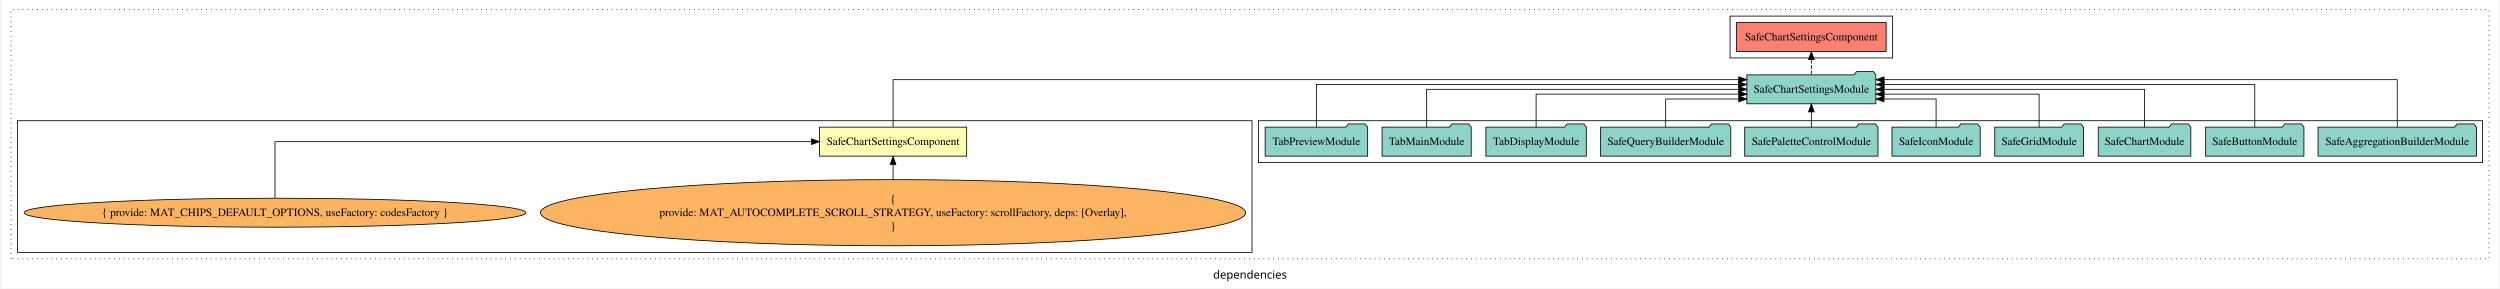
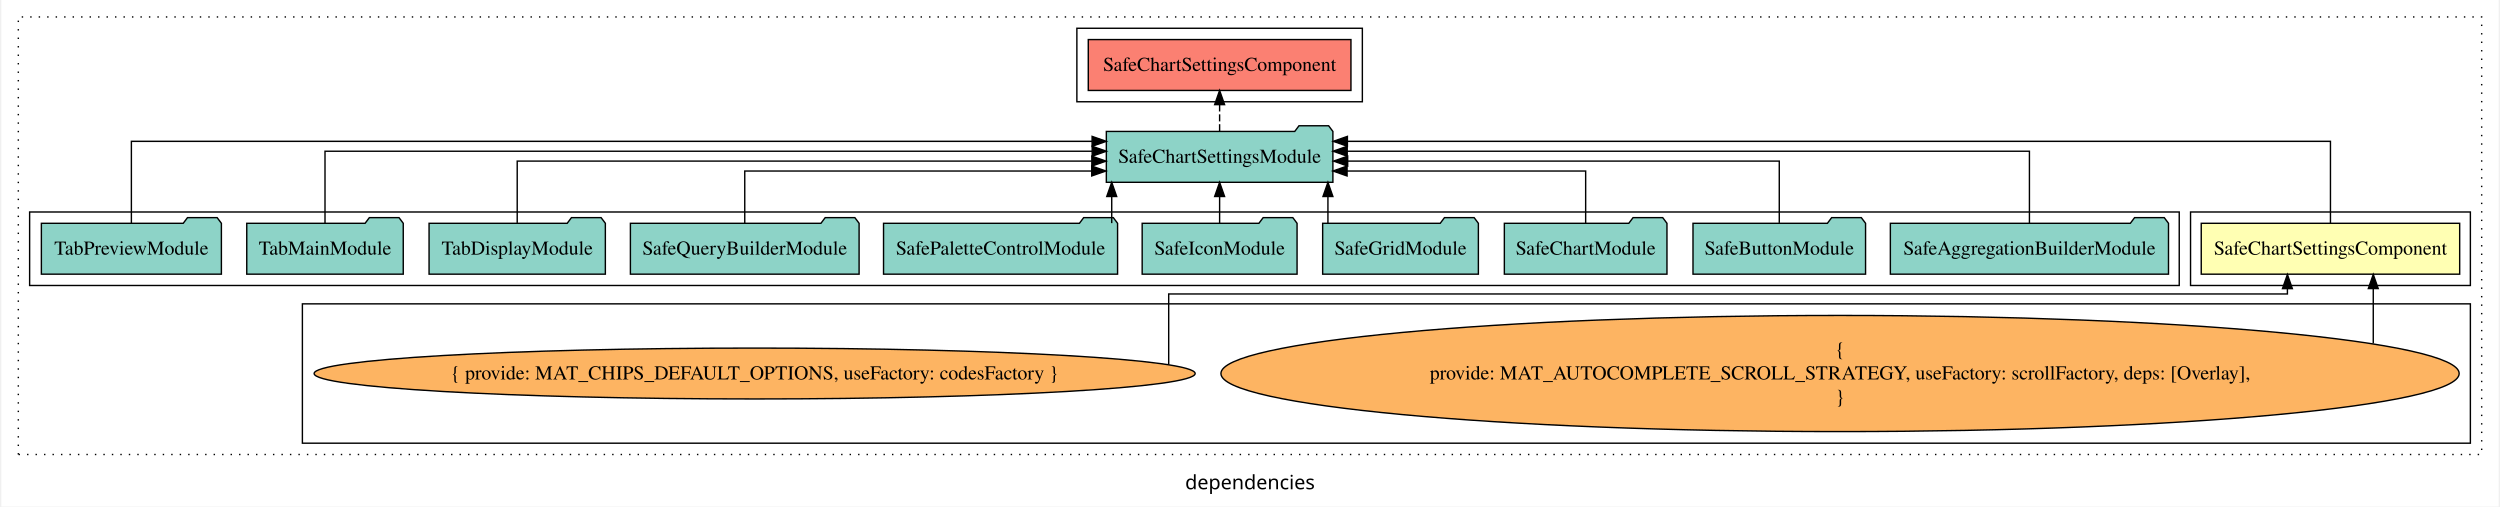
- <svg xmlns="http://www.w3.org/2000/svg" width="3103pt" height="358pt" viewBox="0.00 0.00 3103.00 358.39">
+ <svg xmlns="http://www.w3.org/2000/svg" width="1767pt" height="358pt" viewBox="0.00 0.00 1767.00 358.39">
  <g id="graph0" class="graph" transform="scale(1 1) rotate(0) translate(4 354.39)">
-     <polygon fill="white" stroke="transparent" points="-4,4 -4,-354.39 3099,-354.39 3099,4 -4,4" />
-     <text text-anchor="middle" x="1547.5" y="-8.2" font-family="sans-serif" font-size="14.00">dependencies</text>
+     <polygon fill="white" stroke="transparent" points="-4,4 -4,-354.39 1763,-354.39 1763,4 -4,4" />
+     <text text-anchor="middle" x="879.5" y="-8.2" font-family="sans-serif" font-size="14.00">dependencies</text>
    <g id="clust1" class="cluster">
-       <polygon fill="none" stroke="black" stroke-dasharray="1,5" points="8,-32.8 8,-342.39 3087,-342.39 3087,-32.8 8,-32.8" />
+       <polygon fill="none" stroke="black" stroke-dasharray="1,5" points="8,-32.8 8,-342.39 1751,-342.39 1751,-32.8 8,-32.8" />
+     </g>
+     <g id="clust2" class="cluster">
+       <polygon fill="none" stroke="black" points="1545,-152.39 1545,-204.39 1743,-204.39 1743,-152.39 1545,-152.39" />
+     </g>
+     <g id="clust3" class="cluster">
+       <polygon fill="none" stroke="black" points="209,-40.8 209,-139.39 1743,-139.39 1743,-40.8 209,-40.8" />
+     </g>
+     <g id="clust5" class="cluster">
+       <polygon fill="none" stroke="black" points="757,-282.39 757,-334.39 959,-334.39 959,-282.39 757,-282.39" />
    </g>
    <g id="clust4" class="cluster">
-       <polygon fill="none" stroke="black" points="1558,-152.39 1558,-204.39 3079,-204.39 3079,-152.39 1558,-152.39" />
-     </g>
-     <g id="clust3" class="cluster">
-       <polygon fill="none" stroke="black" points="16,-40.8 16,-204.39 1550,-204.39 1550,-40.8 16,-40.8" />
-     </g>
-     <g id="clust5" class="cluster">
-       <polygon fill="none" stroke="black" points="2144,-282.39 2144,-334.39 2346,-334.39 2346,-282.39 2144,-282.39" />
+       <polygon fill="none" stroke="black" points="16,-152.39 16,-204.39 1537,-204.39 1537,-152.39 16,-152.39" />
    </g>
    <g id="node1" class="node">
-       <polygon fill="#ffffb3" stroke="black" points="1195.43,-196.39 1012.57,-196.39 1012.57,-160.39 1195.43,-160.39 1195.43,-196.39" />
-       <text text-anchor="middle" x="1104" y="-174.19" font-family="Times,serif" font-size="14.00">SafeChartSettingsComponent</text>
+       <polygon fill="#ffffb3" stroke="black" points="1735.43,-196.39 1552.57,-196.39 1552.57,-160.39 1735.43,-160.39 1735.43,-196.39" />
+       <text text-anchor="middle" x="1644" y="-174.19" font-family="Times,serif" font-size="14.00">SafeChartSettingsComponent</text>
    </g>
    <g id="node2" class="node">
-       <polygon fill="#8dd3c7" stroke="black" points="2325.15,-261.39 2322.15,-265.39 2301.15,-265.39 2298.15,-261.39 2164.85,-261.39 2164.85,-225.39 2325.15,-225.39 2325.15,-261.39" />
-       <text text-anchor="middle" x="2245" y="-239.19" font-family="Times,serif" font-size="14.00">SafeChartSettingsModule</text>
+       <polygon fill="#8dd3c7" stroke="black" points="938.15,-261.39 935.15,-265.39 914.15,-265.39 911.15,-261.39 777.85,-261.39 777.85,-225.39 938.15,-225.39 938.15,-261.39" />
+       <text text-anchor="middle" x="858" y="-239.19" font-family="Times,serif" font-size="14.00">SafeChartSettingsModule</text>
    </g>
    <g id="edge1" class="edge">
-       <path fill="none" stroke="black" d="M1104,-196.64C1104,-219.41 1104,-255.39 1104,-255.39 1104,-255.39 2154.77,-255.39 2154.77,-255.39" />
-       <polygon fill="black" stroke="black" points="2154.77,-258.89 2164.77,-255.39 2154.77,-251.89 2154.77,-258.89" />
+       <path fill="none" stroke="black" d="M1644,-196.4C1644,-218.88 1644,-254.39 1644,-254.39 1644,-254.39 948.42,-254.39 948.42,-254.39" />
+       <polygon fill="black" stroke="black" points="948.42,-250.89 938.42,-254.39 948.42,-257.89 948.42,-250.89" />
    </g>
    <g id="node15" class="node">
-       <polygon fill="#fb8072" stroke="black" points="2337.93,-326.39 2152.07,-326.39 2152.07,-290.39 2337.93,-290.39 2337.93,-326.39" />
-       <text text-anchor="middle" x="2245" y="-304.19" font-family="Times,serif" font-size="14.00">SafeChartSettingsComponent </text>
+       <polygon fill="#fb8072" stroke="black" points="950.93,-326.39 765.07,-326.39 765.07,-290.39 950.93,-290.39 950.93,-326.39" />
+       <text text-anchor="middle" x="858" y="-304.19" font-family="Times,serif" font-size="14.00">SafeChartSettingsComponent </text>
    </g>
    <g id="edge14" class="edge">
-       <path fill="none" stroke="black" stroke-dasharray="5,2" d="M2245,-261.5C2245,-261.5 2245,-280.38 2245,-280.38" />
-       <polygon fill="black" stroke="black" points="2241.5,-280.38 2245,-290.38 2248.5,-280.38 2241.5,-280.38" />
+       <path fill="none" stroke="black" stroke-dasharray="5,2" d="M858,-261.5C858,-261.5 858,-280.38 858,-280.38" />
+       <polygon fill="black" stroke="black" points="854.5,-280.38 858,-290.38 861.5,-280.38 854.5,-280.38" />
    </g>
    <g id="node3" class="node">
-       <ellipse fill="#fdb462" stroke="black" cx="1104" cy="-90.1" rx="438.07" ry="41.09" />
-       <text text-anchor="middle" x="1104" y="-102.7" font-family="Times,serif" font-size="14.00">{</text>
-       <text text-anchor="middle" x="1104" y="-85.9" font-family="Times,serif" font-size="14.00">    provide: MAT_AUTOCOMPLETE_SCROLL_STRATEGY, useFactory: scrollFactory, deps: [Overlay],</text>
-       <text text-anchor="middle" x="1104" y="-69.1" font-family="Times,serif" font-size="14.00">}</text>
+       <ellipse fill="#fdb462" stroke="black" cx="1297" cy="-90.1" rx="438.07" ry="41.09" />
+       <text text-anchor="middle" x="1297" y="-102.7" font-family="Times,serif" font-size="14.00">{</text>
+       <text text-anchor="middle" x="1297" y="-85.9" font-family="Times,serif" font-size="14.00">    provide: MAT_AUTOCOMPLETE_SCROLL_STRATEGY, useFactory: scrollFactory, deps: [Overlay],</text>
+       <text text-anchor="middle" x="1297" y="-69.1" font-family="Times,serif" font-size="14.00">}</text>
    </g>
    <g id="edge2" class="edge">
-       <path fill="none" stroke="black" d="M1104,-131.4C1104,-131.4 1104,-150.06 1104,-150.06" />
-       <polygon fill="black" stroke="black" points="1100.5,-150.06 1104,-160.06 1107.5,-150.06 1100.5,-150.06" />
+       <path fill="none" stroke="black" d="M1674.29,-111.47C1674.29,-111.47 1674.29,-150.2 1674.29,-150.2" />
+       <polygon fill="black" stroke="black" points="1670.79,-150.2 1674.29,-160.2 1677.79,-150.2 1670.79,-150.2" />
    </g>
    <g id="node4" class="node">
-       <ellipse fill="#fdb462" stroke="black" cx="336" cy="-90.1" rx="311.7" ry="18" />
-       <text text-anchor="middle" x="336" y="-85.9" font-family="Times,serif" font-size="14.00">{ provide: MAT_CHIPS_DEFAULT_OPTIONS, useFactory: codesFactory }</text>
+       <ellipse fill="#fdb462" stroke="black" cx="529" cy="-90.1" rx="311.7" ry="18" />
+       <text text-anchor="middle" x="529" y="-85.9" font-family="Times,serif" font-size="14.00">{ provide: MAT_CHIPS_DEFAULT_OPTIONS, useFactory: codesFactory }</text>
    </g>
    <g id="edge3" class="edge">
-       <path fill="none" stroke="black" d="M336,-108.39C336,-134.25 336,-178.39 336,-178.39 336,-178.39 1002.5,-178.39 1002.5,-178.39" />
-       <polygon fill="black" stroke="black" points="1002.5,-181.89 1012.5,-178.39 1002.5,-174.89 1002.5,-181.89" />
+       <path fill="none" stroke="black" d="M821.97,-96.55C821.97,-111.34 821.97,-146.39 821.97,-146.39 821.97,-146.39 1613.54,-146.39 1613.54,-146.39 1613.54,-146.39 1613.54,-150.15 1613.54,-150.15" />
+       <polygon fill="black" stroke="black" points="1610.04,-150.15 1613.54,-160.15 1617.04,-150.15 1610.04,-150.15" />
    </g>
    <g id="node5" class="node">
-       <polygon fill="#8dd3c7" stroke="black" points="3071.4,-196.39 3068.4,-200.39 3047.4,-200.39 3044.4,-196.39 2874.6,-196.39 2874.6,-160.39 3071.4,-160.39 3071.4,-196.39" />
-       <text text-anchor="middle" x="2973" y="-174.19" font-family="Times,serif" font-size="14.00">SafeAggregationBuilderModule</text>
+       <polygon fill="#8dd3c7" stroke="black" points="1529.4,-196.39 1526.4,-200.39 1505.4,-200.39 1502.4,-196.39 1332.6,-196.39 1332.6,-160.39 1529.4,-160.39 1529.4,-196.39" />
+       <text text-anchor="middle" x="1431" y="-174.19" font-family="Times,serif" font-size="14.00">SafeAggregationBuilderModule</text>
    </g>
    <g id="edge4" class="edge">
-       <path fill="none" stroke="black" d="M2973,-196.64C2973,-219.41 2973,-255.39 2973,-255.39 2973,-255.39 2335.34,-255.39 2335.34,-255.39" />
-       <polygon fill="black" stroke="black" points="2335.34,-251.89 2325.34,-255.39 2335.34,-258.89 2335.34,-251.89" />
+       <path fill="none" stroke="black" d="M1431,-196.52C1431,-216.96 1431,-247.39 1431,-247.39 1431,-247.39 948.28,-247.39 948.28,-247.39" />
+       <polygon fill="black" stroke="black" points="948.28,-243.89 938.28,-247.39 948.28,-250.89 948.28,-243.89" />
    </g>
    <g id="node6" class="node">
-       <polygon fill="#8dd3c7" stroke="black" points="2857.05,-196.39 2854.05,-200.39 2833.05,-200.39 2830.05,-196.39 2734.95,-196.39 2734.95,-160.39 2857.05,-160.39 2857.05,-196.39" />
-       <text text-anchor="middle" x="2796" y="-174.19" font-family="Times,serif" font-size="14.00">SafeButtonModule</text>
+       <polygon fill="#8dd3c7" stroke="black" points="1315.05,-196.39 1312.05,-200.39 1291.05,-200.39 1288.05,-196.39 1192.95,-196.39 1192.95,-160.39 1315.05,-160.39 1315.05,-196.39" />
+       <text text-anchor="middle" x="1254" y="-174.19" font-family="Times,serif" font-size="14.00">SafeButtonModule</text>
    </g>
    <g id="edge5" class="edge">
-       <path fill="none" stroke="black" d="M2796,-196.67C2796,-217.71 2796,-249.39 2796,-249.39 2796,-249.39 2335.41,-249.39 2335.41,-249.39" />
-       <polygon fill="black" stroke="black" points="2335.42,-245.89 2325.41,-249.39 2335.41,-252.89 2335.42,-245.89" />
+       <path fill="none" stroke="black" d="M1254,-196.66C1254,-214.95 1254,-240.39 1254,-240.39 1254,-240.39 948.61,-240.39 948.61,-240.39" />
+       <polygon fill="black" stroke="black" points="948.61,-236.89 938.61,-240.39 948.61,-243.89 948.61,-236.89" />
    </g>
    <g id="node7" class="node">
-       <polygon fill="#8dd3c7" stroke="black" points="2716.53,-196.39 2713.53,-200.39 2692.53,-200.39 2689.53,-196.39 2601.47,-196.39 2601.47,-160.39 2716.53,-160.39 2716.53,-196.39" />
-       <text text-anchor="middle" x="2659" y="-174.19" font-family="Times,serif" font-size="14.00">SafeChartModule</text>
+       <polygon fill="#8dd3c7" stroke="black" points="1174.53,-196.39 1171.53,-200.39 1150.53,-200.39 1147.53,-196.39 1059.47,-196.39 1059.47,-160.39 1174.53,-160.39 1174.53,-196.39" />
+       <text text-anchor="middle" x="1117" y="-174.19" font-family="Times,serif" font-size="14.00">SafeChartModule</text>
    </g>
    <g id="edge6" class="edge">
-       <path fill="none" stroke="black" d="M2659,-196.5C2659,-215.73 2659,-243.39 2659,-243.39 2659,-243.39 2335.31,-243.39 2335.31,-243.39" />
-       <polygon fill="black" stroke="black" points="2335.31,-239.89 2325.31,-243.39 2335.31,-246.89 2335.31,-239.89" />
+       <path fill="none" stroke="black" d="M1117,-196.4C1117,-212.44 1117,-233.39 1117,-233.39 1117,-233.39 948.18,-233.39 948.18,-233.39" />
+       <polygon fill="black" stroke="black" points="948.18,-229.89 938.18,-233.39 948.18,-236.89 948.18,-229.89" />
    </g>
    <g id="node8" class="node">
-       <polygon fill="#8dd3c7" stroke="black" points="2583.09,-196.39 2580.09,-200.39 2559.09,-200.39 2556.09,-196.39 2472.91,-196.39 2472.91,-160.39 2583.09,-160.39 2583.09,-196.39" />
-       <text text-anchor="middle" x="2528" y="-174.19" font-family="Times,serif" font-size="14.00">SafeGridModule</text>
+       <polygon fill="#8dd3c7" stroke="black" points="1041.09,-196.39 1038.09,-200.39 1017.09,-200.39 1014.09,-196.39 930.91,-196.39 930.91,-160.39 1041.09,-160.39 1041.09,-196.39" />
+       <text text-anchor="middle" x="986" y="-174.19" font-family="Times,serif" font-size="14.00">SafeGridModule</text>
    </g>
    <g id="edge7" class="edge">
-       <path fill="none" stroke="black" d="M2528,-196.41C2528,-213.76 2528,-237.39 2528,-237.39 2528,-237.39 2335.34,-237.39 2335.34,-237.39" />
-       <polygon fill="black" stroke="black" points="2335.34,-233.89 2325.34,-237.39 2335.34,-240.89 2335.34,-233.89" />
+       <path fill="none" stroke="black" d="M934.64,-196.5C934.64,-196.5 934.64,-215.38 934.64,-215.38" />
+       <polygon fill="black" stroke="black" points="931.14,-215.38 934.64,-225.38 938.14,-215.38 931.14,-215.38" />
    </g>
    <g id="node9" class="node">
-       <polygon fill="#8dd3c7" stroke="black" points="2454.8,-196.39 2451.8,-200.39 2430.8,-200.39 2427.8,-196.39 2345.2,-196.39 2345.2,-160.39 2454.8,-160.39 2454.8,-196.39" />
-       <text text-anchor="middle" x="2400" y="-174.19" font-family="Times,serif" font-size="14.00">SafeIconModule</text>
+       <polygon fill="#8dd3c7" stroke="black" points="912.8,-196.39 909.8,-200.39 888.8,-200.39 885.8,-196.39 803.2,-196.39 803.2,-160.39 912.8,-160.39 912.8,-196.39" />
+       <text text-anchor="middle" x="858" y="-174.19" font-family="Times,serif" font-size="14.00">SafeIconModule</text>
    </g>
    <g id="edge8" class="edge">
-       <path fill="none" stroke="black" d="M2400,-196.63C2400,-211.96 2400,-231.39 2400,-231.39 2400,-231.39 2335.22,-231.39 2335.22,-231.39" />
-       <polygon fill="black" stroke="black" points="2335.22,-227.89 2325.22,-231.39 2335.22,-234.89 2335.22,-227.89" />
+       <path fill="none" stroke="black" d="M858,-196.5C858,-196.5 858,-215.38 858,-215.38" />
+       <polygon fill="black" stroke="black" points="854.5,-215.38 858,-225.38 861.5,-215.38 854.5,-215.38" />
    </g>
    <g id="node10" class="node">
-       <polygon fill="#8dd3c7" stroke="black" points="2327.8,-196.39 2324.8,-200.39 2303.8,-200.39 2300.8,-196.39 2162.2,-196.39 2162.2,-160.39 2327.8,-160.39 2327.8,-196.39" />
-       <text text-anchor="middle" x="2245" y="-174.19" font-family="Times,serif" font-size="14.00">SafePaletteControlModule</text>
+       <polygon fill="#8dd3c7" stroke="black" points="785.8,-196.39 782.8,-200.39 761.8,-200.39 758.8,-196.39 620.2,-196.39 620.2,-160.39 785.8,-160.39 785.8,-196.39" />
+       <text text-anchor="middle" x="703" y="-174.19" font-family="Times,serif" font-size="14.00">SafePaletteControlModule</text>
    </g>
    <g id="edge9" class="edge">
-       <path fill="none" stroke="black" d="M2245,-196.5C2245,-196.5 2245,-215.38 2245,-215.38" />
-       <polygon fill="black" stroke="black" points="2241.5,-215.38 2245,-225.38 2248.5,-215.38 2241.5,-215.38" />
+       <path fill="none" stroke="black" d="M781.66,-196.5C781.66,-196.5 781.66,-215.38 781.66,-215.38" />
+       <polygon fill="black" stroke="black" points="778.16,-215.38 781.66,-225.38 785.16,-215.38 778.16,-215.38" />
    </g>
    <g id="node11" class="node">
-       <polygon fill="#8dd3c7" stroke="black" points="2144.91,-196.39 2141.91,-200.39 2120.91,-200.39 2117.91,-196.39 1983.09,-196.39 1983.09,-160.39 2144.91,-160.39 2144.91,-196.39" />
-       <text text-anchor="middle" x="2064" y="-174.19" font-family="Times,serif" font-size="14.00">SafeQueryBuilderModule</text>
+       <polygon fill="#8dd3c7" stroke="black" points="602.91,-196.39 599.91,-200.39 578.91,-200.39 575.91,-196.39 441.09,-196.39 441.09,-160.39 602.91,-160.39 602.91,-196.39" />
+       <text text-anchor="middle" x="522" y="-174.19" font-family="Times,serif" font-size="14.00">SafeQueryBuilderModule</text>
    </g>
    <g id="edge10" class="edge">
-       <path fill="none" stroke="black" d="M2064,-196.63C2064,-211.96 2064,-231.39 2064,-231.39 2064,-231.39 2154.82,-231.39 2154.82,-231.39" />
-       <polygon fill="black" stroke="black" points="2154.82,-234.89 2164.82,-231.39 2154.82,-227.89 2154.82,-234.89" />
+       <path fill="none" stroke="black" d="M522,-196.4C522,-212.44 522,-233.39 522,-233.39 522,-233.39 767.52,-233.39 767.52,-233.39" />
+       <polygon fill="black" stroke="black" points="767.52,-236.89 777.52,-233.39 767.52,-229.89 767.52,-236.89" />
    </g>
    <g id="node12" class="node">
-       <polygon fill="#8dd3c7" stroke="black" points="1965.37,-196.39 1962.37,-200.39 1941.37,-200.39 1938.37,-196.39 1840.63,-196.39 1840.63,-160.39 1965.37,-160.39 1965.37,-196.39" />
-       <text text-anchor="middle" x="1903" y="-174.19" font-family="Times,serif" font-size="14.00">TabDisplayModule</text>
+       <polygon fill="#8dd3c7" stroke="black" points="423.37,-196.39 420.37,-200.39 399.37,-200.39 396.37,-196.39 298.63,-196.39 298.63,-160.39 423.37,-160.39 423.37,-196.39" />
+       <text text-anchor="middle" x="361" y="-174.19" font-family="Times,serif" font-size="14.00">TabDisplayModule</text>
    </g>
    <g id="edge11" class="edge">
-       <path fill="none" stroke="black" d="M1903,-196.41C1903,-213.76 1903,-237.39 1903,-237.39 1903,-237.39 2154.82,-237.39 2154.82,-237.39" />
-       <polygon fill="black" stroke="black" points="2154.82,-240.89 2164.82,-237.39 2154.82,-233.89 2154.82,-240.89" />
+       <path fill="none" stroke="black" d="M361,-196.66C361,-214.95 361,-240.39 361,-240.39 361,-240.39 767.6,-240.39 767.6,-240.39" />
+       <polygon fill="black" stroke="black" points="767.6,-243.89 777.6,-240.39 767.6,-236.89 767.6,-243.89" />
    </g>
    <g id="node13" class="node">
-       <polygon fill="#8dd3c7" stroke="black" points="1822.37,-196.39 1819.37,-200.39 1798.37,-200.39 1795.37,-196.39 1711.63,-196.39 1711.63,-160.39 1822.37,-160.39 1822.37,-196.39" />
-       <text text-anchor="middle" x="1767" y="-174.19" font-family="Times,serif" font-size="14.00">TabMainModule</text>
+       <polygon fill="#8dd3c7" stroke="black" points="280.37,-196.39 277.37,-200.39 256.37,-200.39 253.37,-196.39 169.63,-196.39 169.63,-160.39 280.37,-160.39 280.37,-196.39" />
+       <text text-anchor="middle" x="225" y="-174.19" font-family="Times,serif" font-size="14.00">TabMainModule</text>
    </g>
    <g id="edge12" class="edge">
-       <path fill="none" stroke="black" d="M1767,-196.5C1767,-215.73 1767,-243.39 1767,-243.39 1767,-243.39 2154.72,-243.39 2154.72,-243.39" />
-       <polygon fill="black" stroke="black" points="2154.72,-246.89 2164.72,-243.39 2154.72,-239.89 2154.72,-246.89" />
+       <path fill="none" stroke="black" d="M225,-196.52C225,-216.96 225,-247.39 225,-247.39 225,-247.39 767.83,-247.39 767.83,-247.39" />
+       <polygon fill="black" stroke="black" points="767.83,-250.89 777.83,-247.39 767.83,-243.89 767.83,-250.89" />
    </g>
    <g id="node14" class="node">
-       <polygon fill="#8dd3c7" stroke="black" points="1693.69,-196.39 1690.69,-200.39 1669.69,-200.39 1666.69,-196.39 1566.31,-196.39 1566.31,-160.39 1693.69,-160.39 1693.69,-196.39" />
-       <text text-anchor="middle" x="1630" y="-174.19" font-family="Times,serif" font-size="14.00">TabPreviewModule</text>
+       <polygon fill="#8dd3c7" stroke="black" points="151.69,-196.39 148.69,-200.39 127.69,-200.39 124.69,-196.39 24.31,-196.39 24.31,-160.39 151.69,-160.39 151.69,-196.39" />
+       <text text-anchor="middle" x="88" y="-174.19" font-family="Times,serif" font-size="14.00">TabPreviewModule</text>
    </g>
    <g id="edge13" class="edge">
-       <path fill="none" stroke="black" d="M1630,-196.67C1630,-217.71 1630,-249.39 1630,-249.39 1630,-249.39 2154.6,-249.39 2154.6,-249.39" />
-       <polygon fill="black" stroke="black" points="2154.6,-252.89 2164.6,-249.39 2154.6,-245.89 2154.6,-252.89" />
+       <path fill="none" stroke="black" d="M88,-196.4C88,-218.88 88,-254.39 88,-254.39 88,-254.39 767.78,-254.39 767.78,-254.39" />
+       <polygon fill="black" stroke="black" points="767.78,-257.89 777.78,-254.39 767.78,-250.89 767.78,-257.89" />
    </g>
  </g>
</svg>
